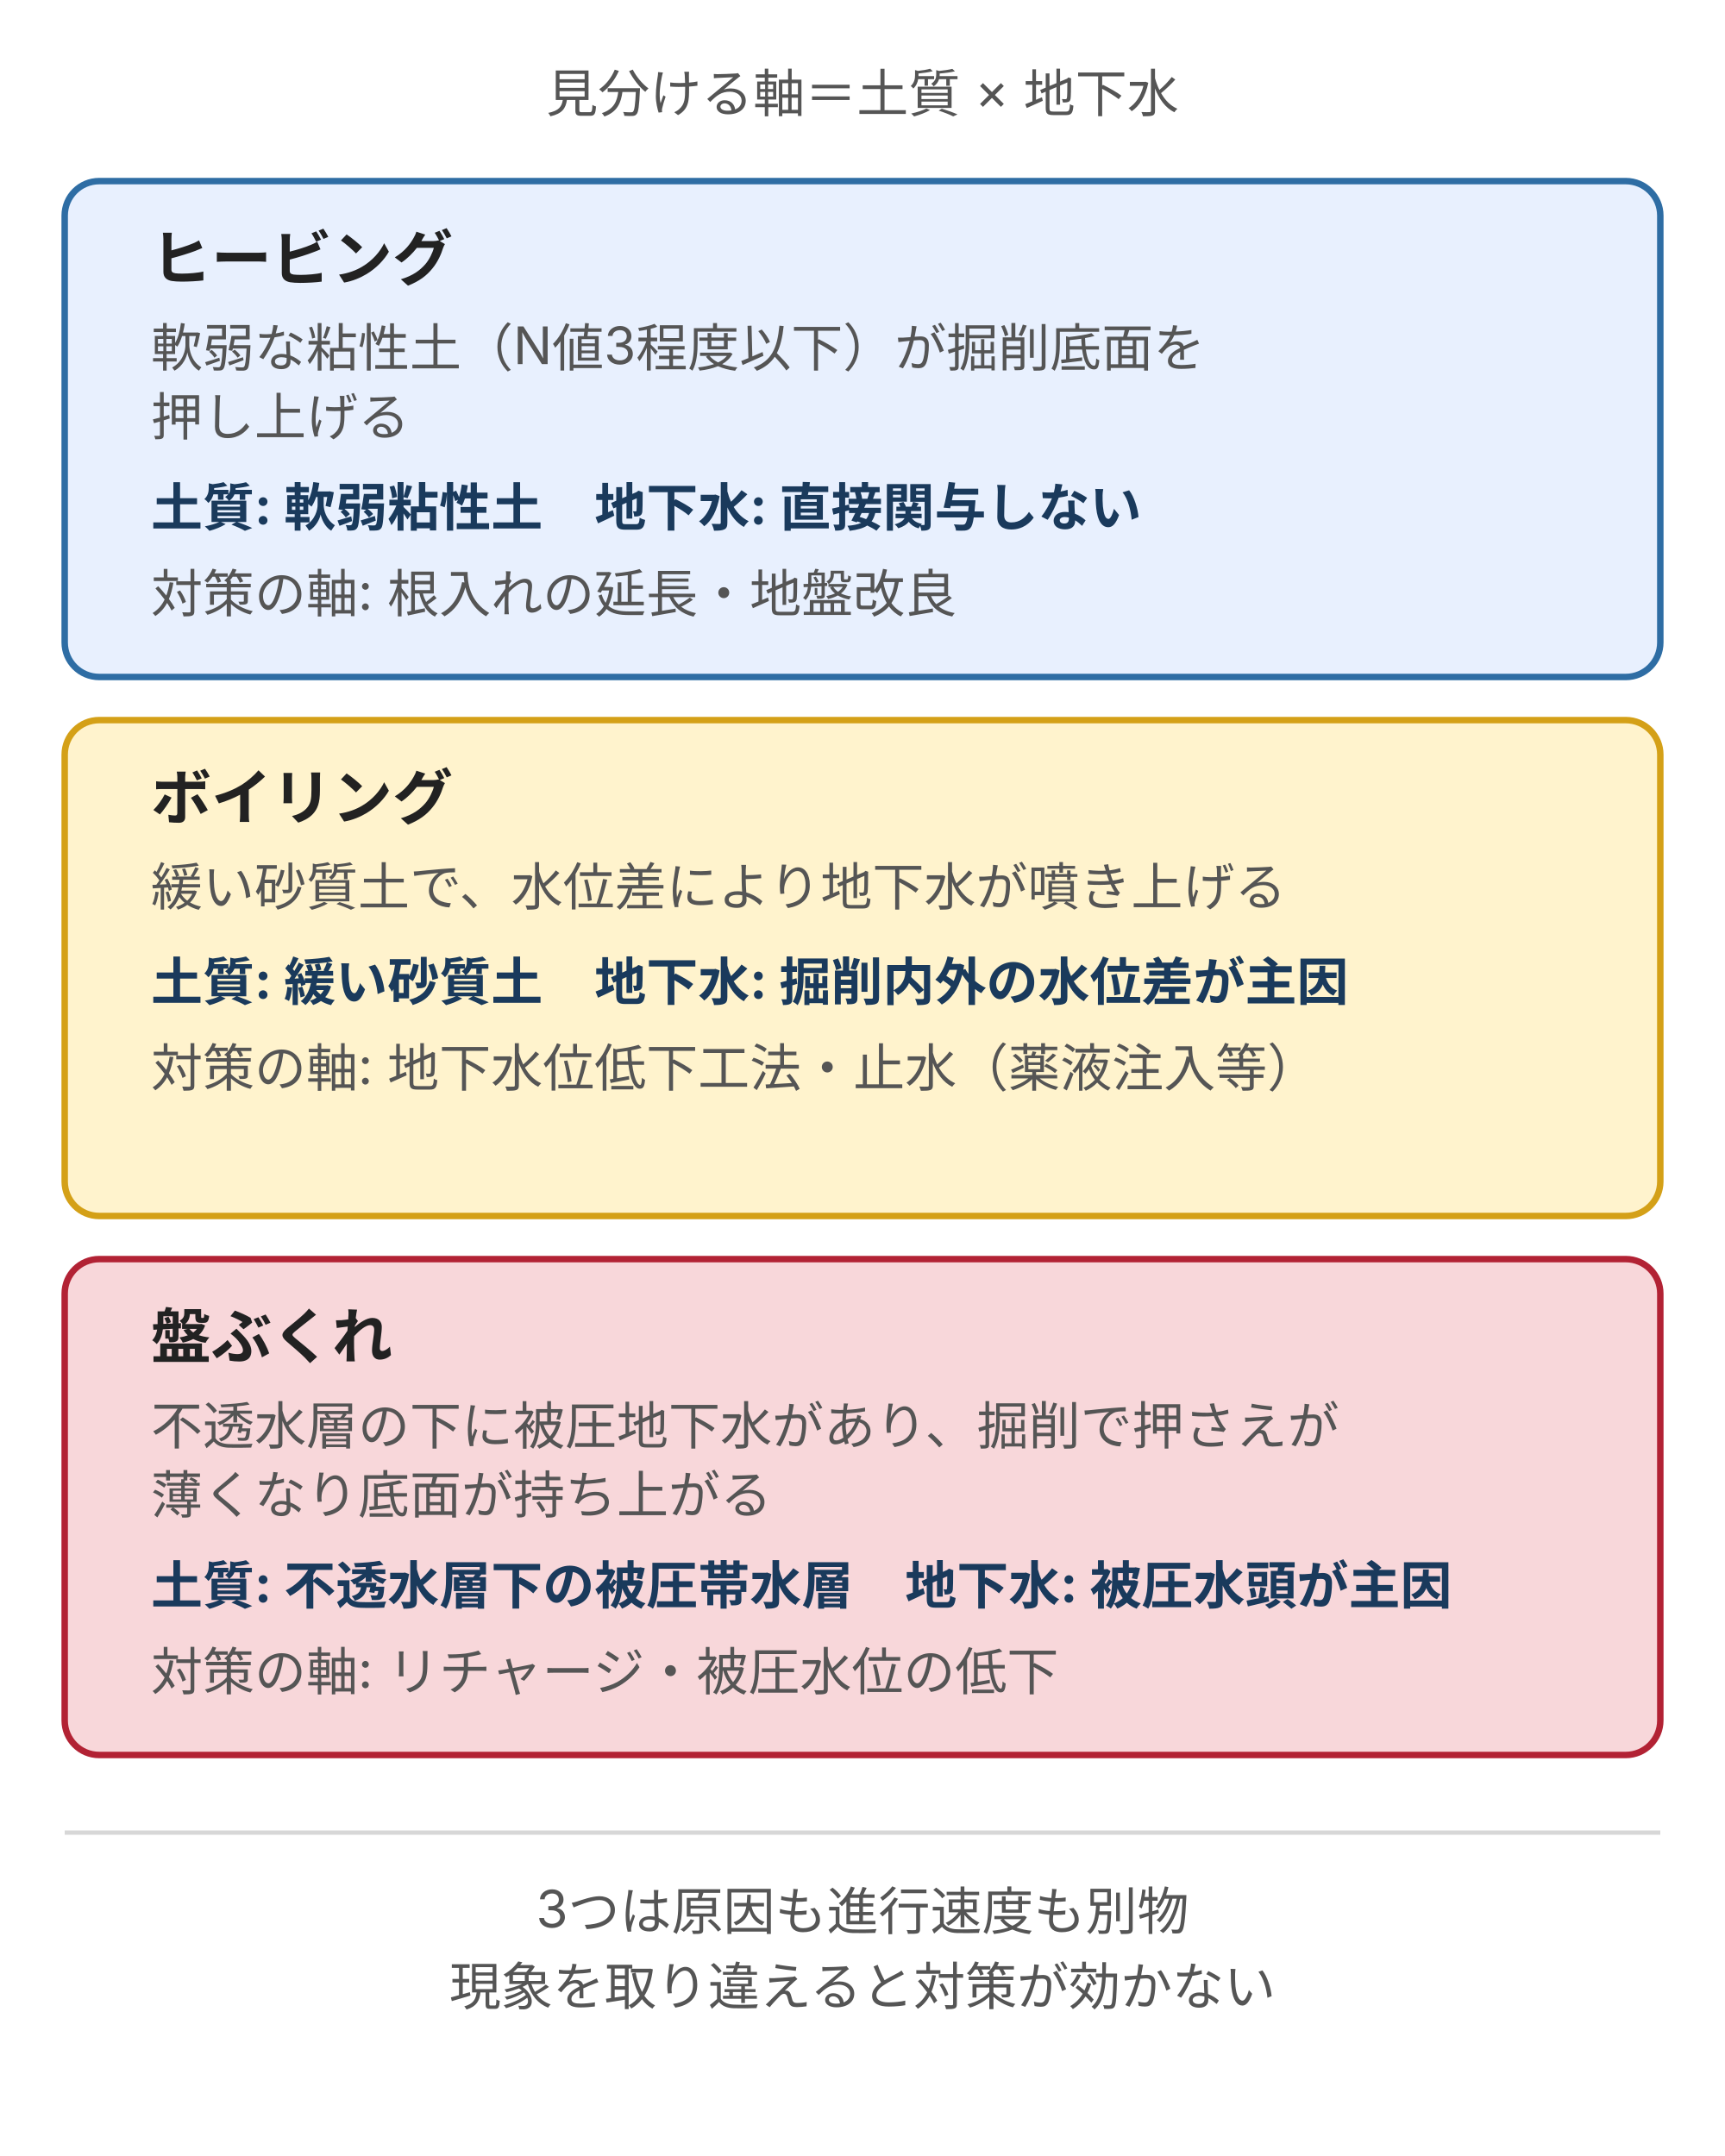
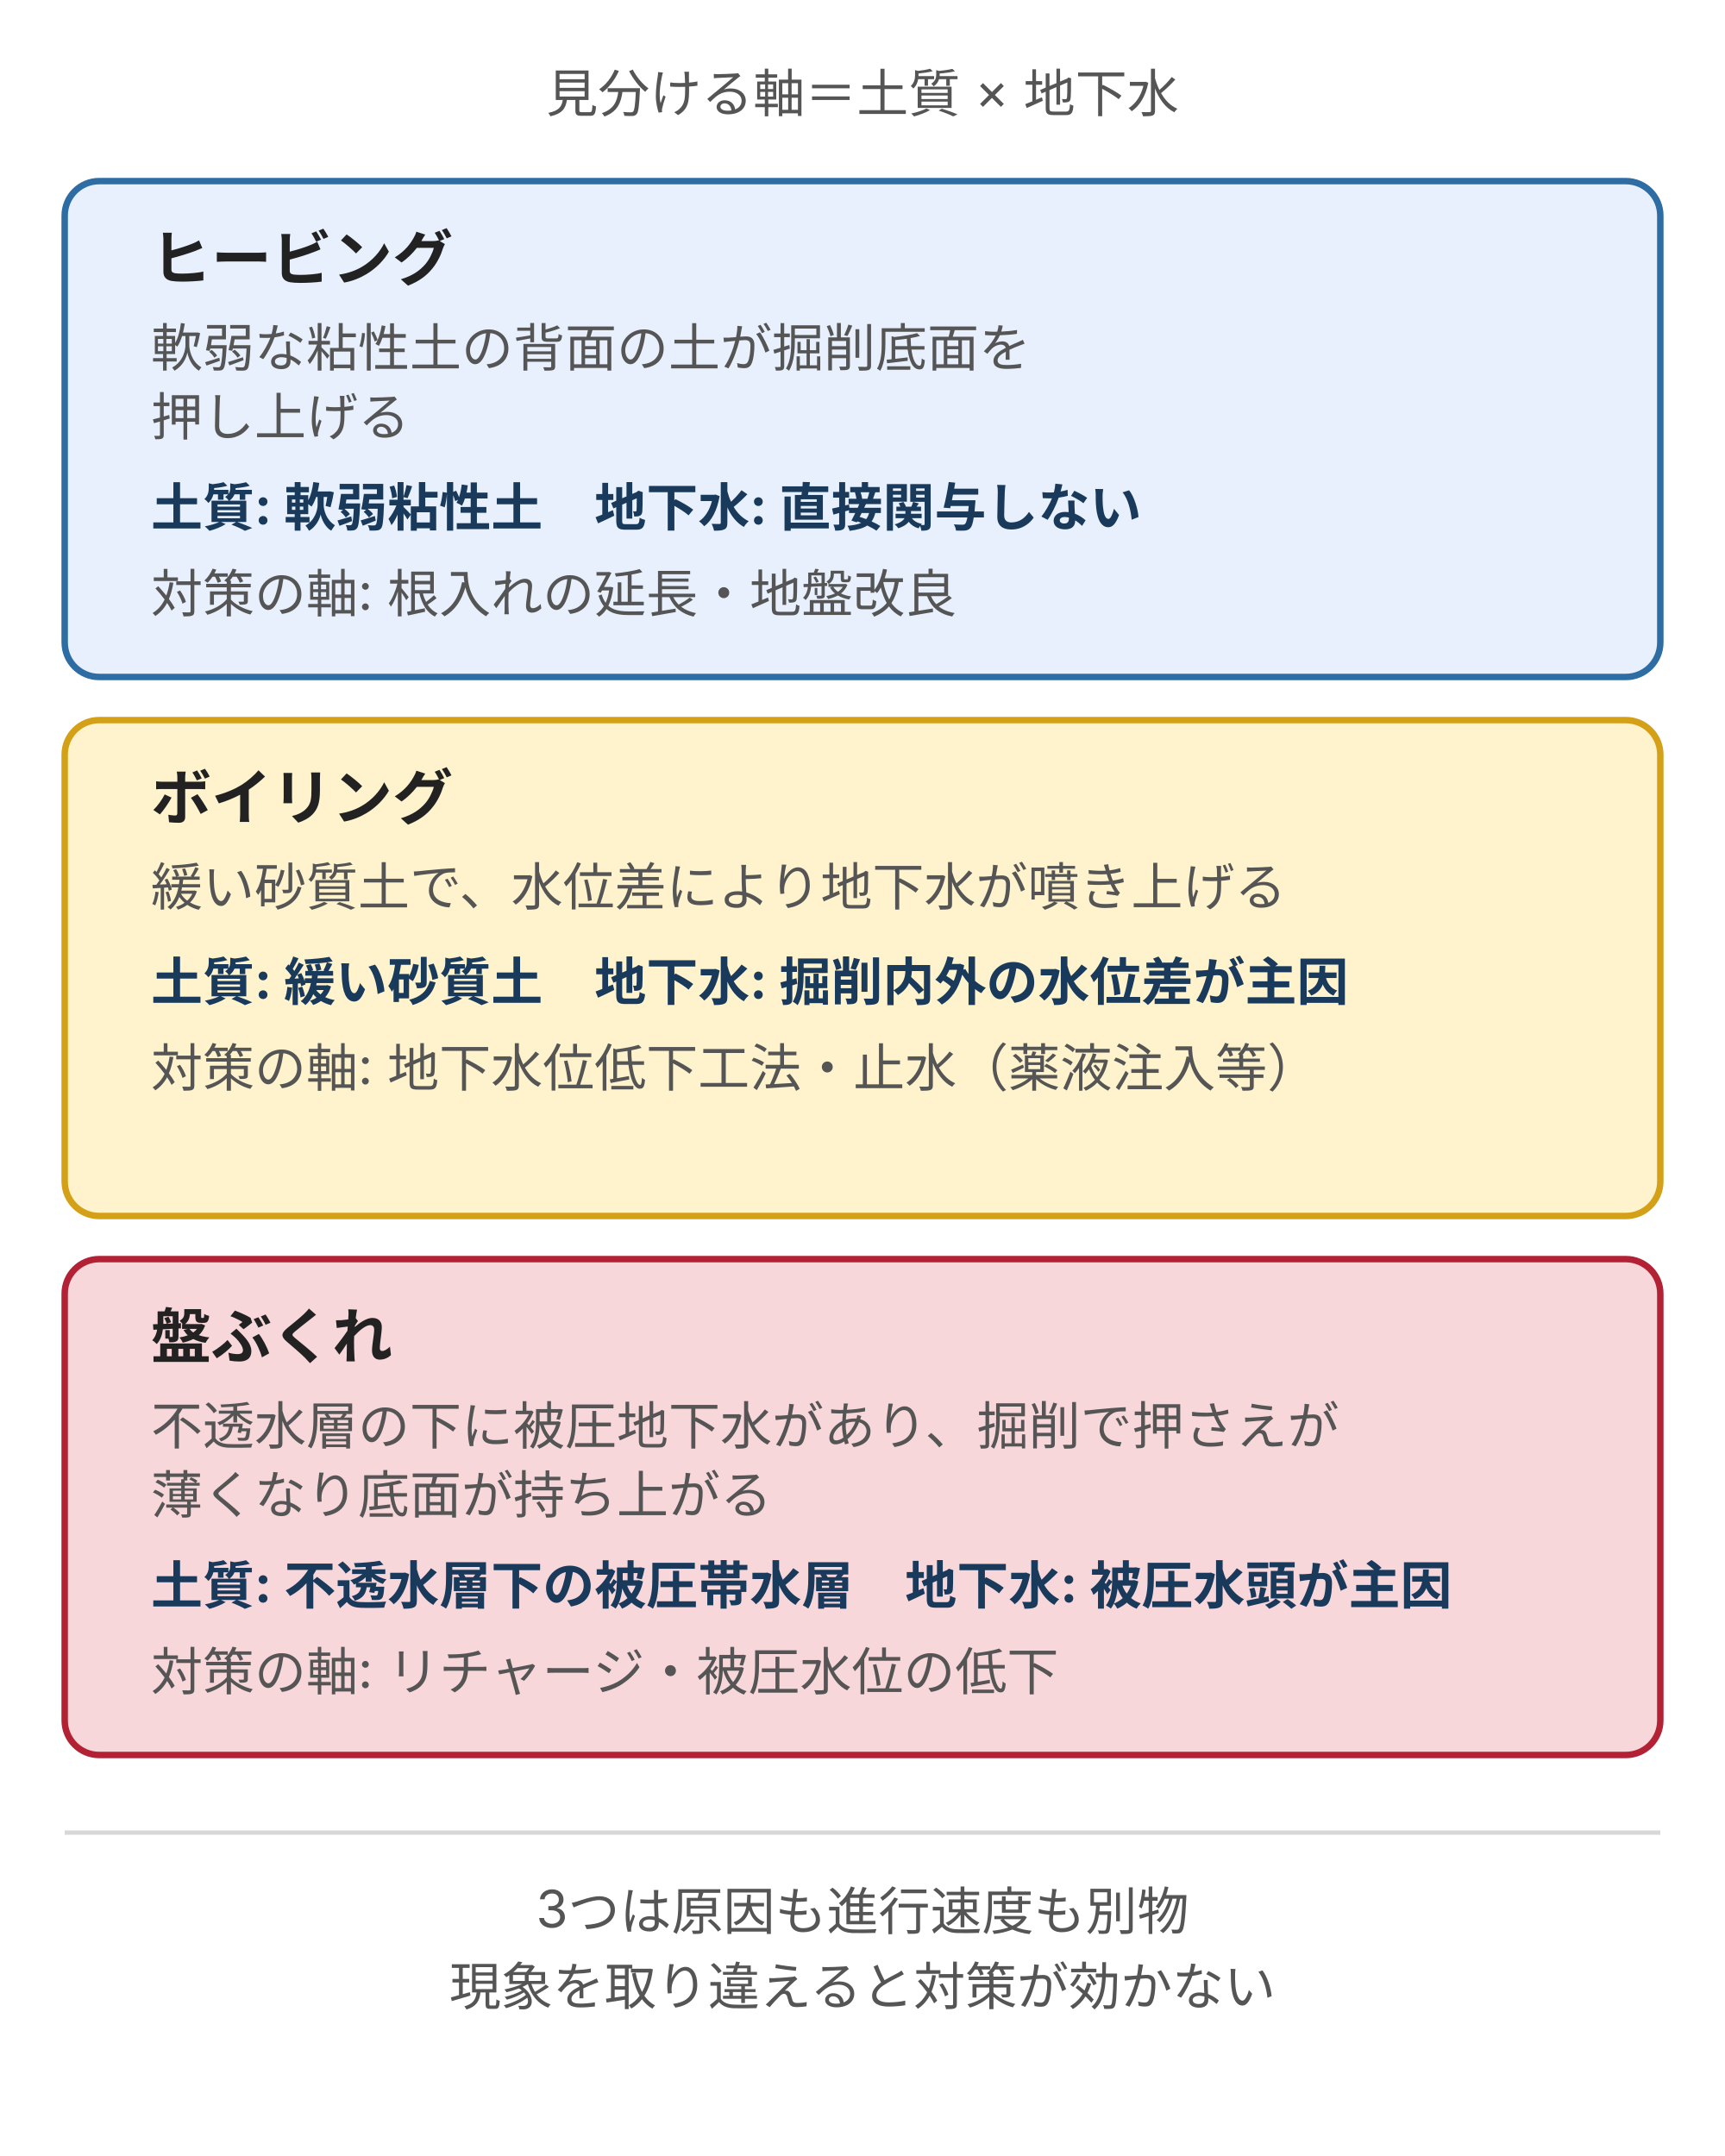
<svg xmlns="http://www.w3.org/2000/svg" viewBox="0 0 400 500" style="max-width:400px;width:100%" role="img" aria-label="掘削底面が壊れる3つの形（ヒービング・ボイリング・盤ぶくれ）を土質と地下水の条件で見分けるための対応表">
  <defs>
    <style>
      text { font-family: Inter, "Noto Sans JP", "Hiragino Kaku Gothic ProN", sans-serif; }
      .t-title { font-size: 14px; font-weight: bold; fill: #222; }
      .t-label { font-size: 12px; fill: #555; }
      .t-num   { font-size: 12px; font-weight: bold; fill: #1a3a5c; }
      .box-brand   { fill: #e8f0fe; stroke: #2e6da4; stroke-width: 1.5; }
      .box-warn    { fill: #fff3cd; stroke: #d4a017; stroke-width: 1.5; }
      .box-danger  { fill: #f8d7da; stroke: #b22234; stroke-width: 1.5; }
    </style>
  </defs>
  <text class="t-label" x="200" y="26" text-anchor="middle">見分ける軸＝土質 × 地下水</text>
  <rect class="box-brand" x="15" y="42" width="370" height="115" rx="8" />
  <text class="t-title" x="35" y="65">ヒービング</text>
-   <text class="t-label" x="35" y="85">軟弱な粘性土（N値3程度以下）が掘削底面を</text>
+   <text class="t-label" x="35" y="85">軟弱な粘性土の背面の土が掘削底面を</text>
  <text class="t-label" x="35" y="101">押し上げる</text>
  <text class="t-num" x="35" y="122">土質: 軟弱粘性土　地下水: 直接関与しない</text>
  <text class="t-label" x="35" y="142">対策の軸: 根入れの延長・地盤改良</text>
  <rect class="box-warn" x="15" y="167" width="370" height="115" rx="8" />
  <text class="t-title" x="35" y="190">ボイリング</text>
  <text class="t-label" x="35" y="210">緩い砂質土で、水位差により地下水が噴き上げる</text>
  <text class="t-num" x="35" y="232">土質: 緩い砂質土　地下水: 掘削内外の水位差が主因</text>
  <text class="t-label" x="35" y="252">対策の軸: 地下水位低下工法・止水（薬液注入等）</text>
  <rect class="box-danger" x="15" y="292" width="370" height="115" rx="8" />
  <text class="t-title" x="35" y="315">盤ぶくれ</text>
  <text class="t-label" x="35" y="335">不透水層の下に被圧地下水があり、掘削で押さえが</text>
  <text class="t-label" x="35" y="351">薄くなり底面が持ち上がる</text>
  <text class="t-num" x="35" y="372">土質: 不透水層下の被圧帯水層　地下水: 被圧水頭が主因</text>
  <text class="t-label" x="35" y="392">対策の軸: リチャージ・被圧水位の低下</text>
  <line x1="15" y1="425" x2="385" y2="425" stroke="#d7d7d7" stroke-width="1" />
  <text class="t-label" x="200" y="447" text-anchor="middle">3つは原因も進行速度も別物</text>
  <text class="t-label" x="200" y="465" text-anchor="middle">現象を取り違えると対策が効かない</text>
</svg>
